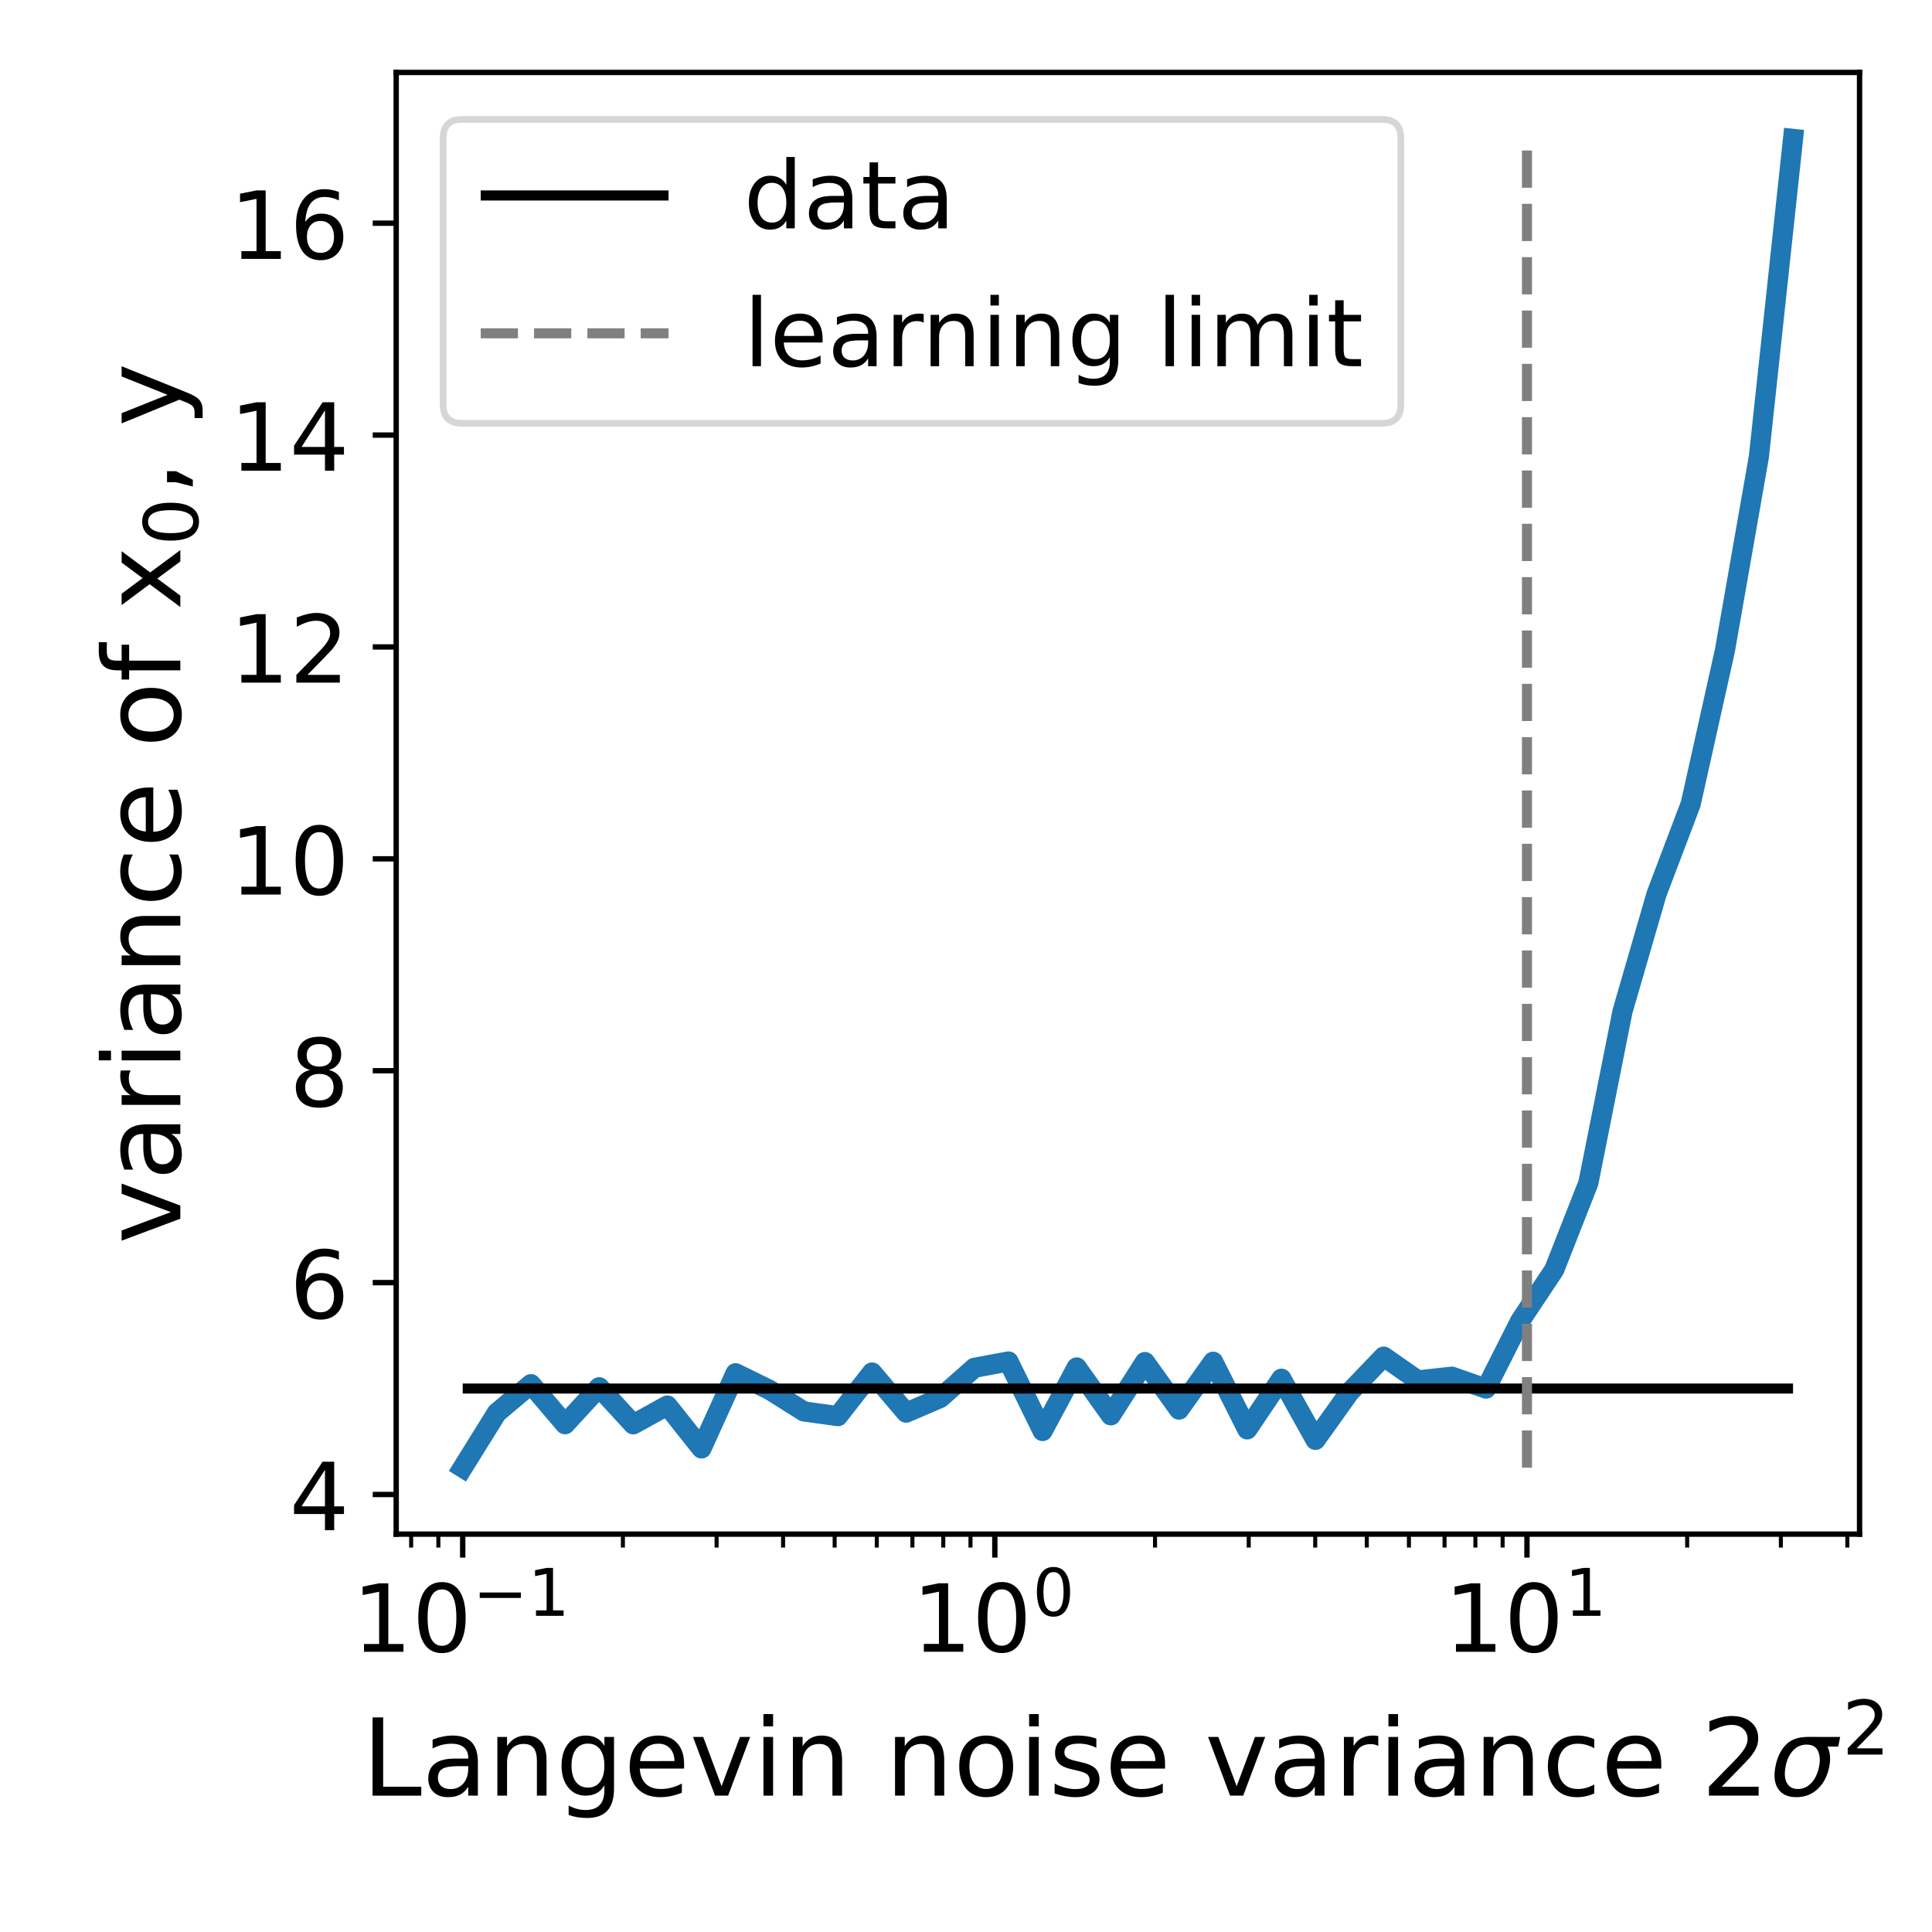
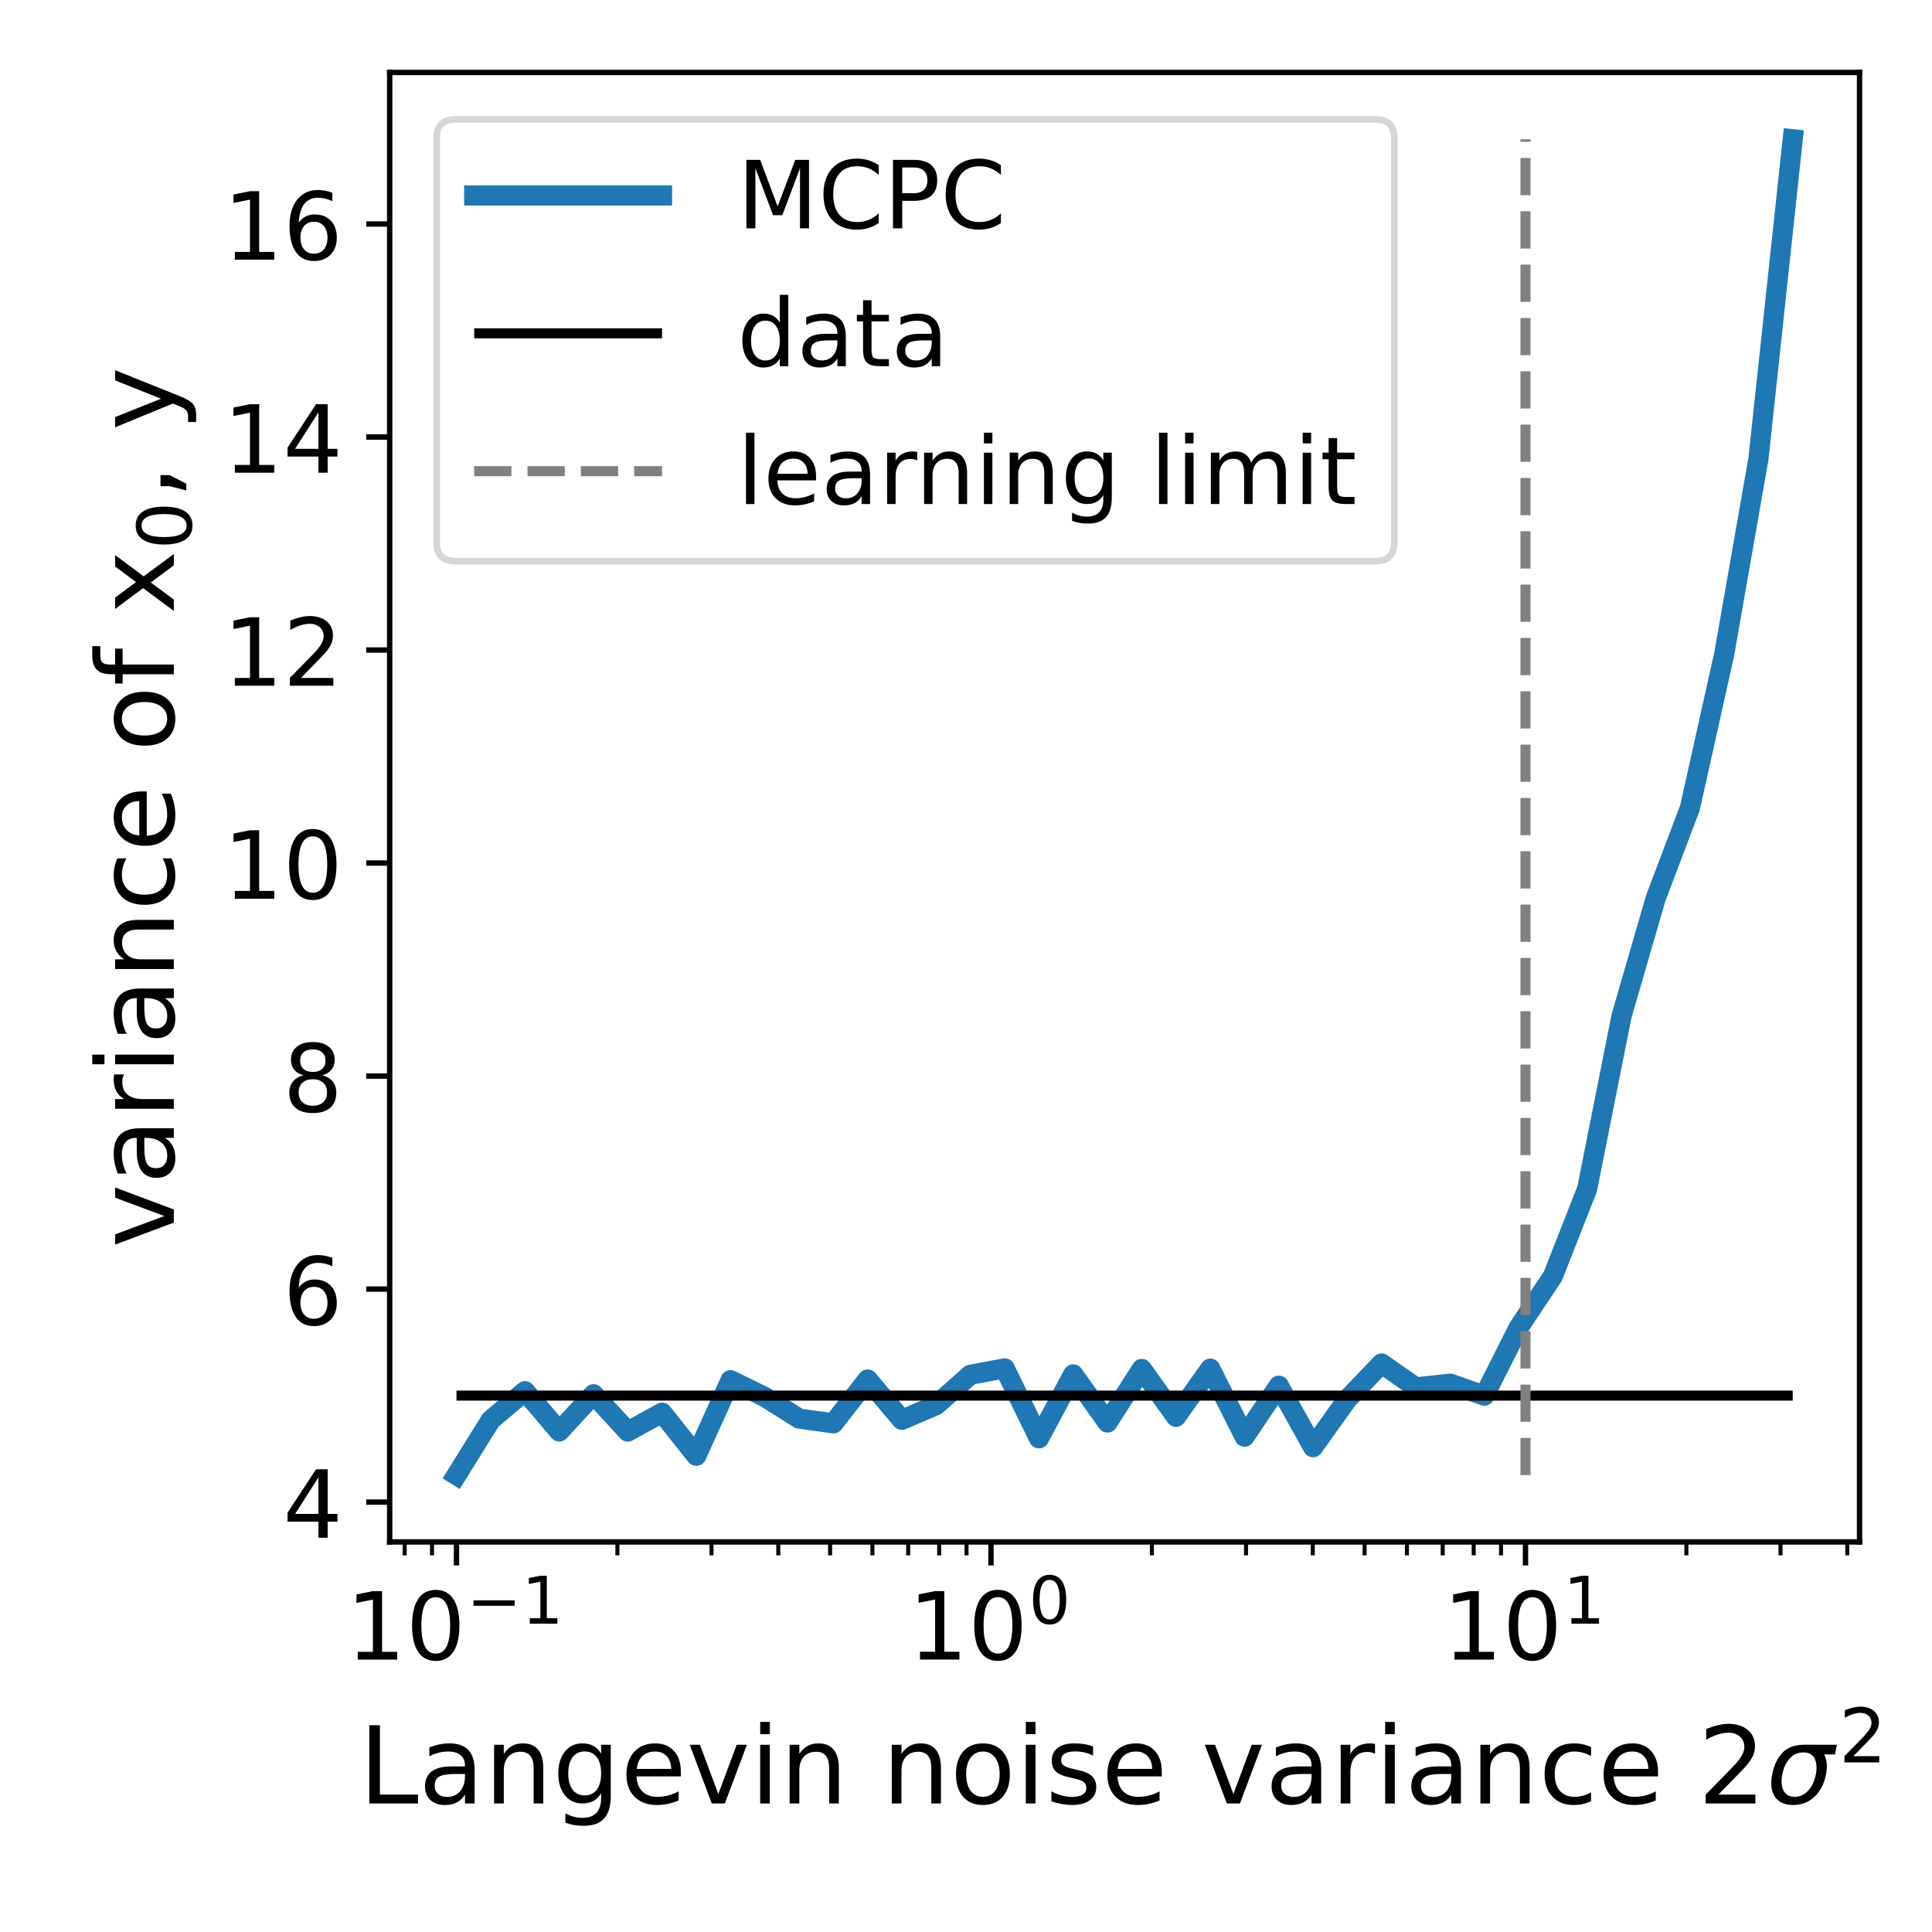
<svg xmlns="http://www.w3.org/2000/svg" xmlns:xlink="http://www.w3.org/1999/xlink" width="288pt" height="288pt" viewBox="0 0 288 288" version="1.1">
  <defs>
    <style type="text/css">*{stroke-linejoin: round; stroke-linecap: butt}</style>
  </defs>
  <g id="figure_1">
    <g id="patch_1">
      <path d="M 0 288  L 288 288  L 288 0  L 0 0  z " style="fill: #ffffff" />
    </g>
    <g id="axes_1">
      <g id="patch_2">
-         <path d="M 59.06 228.688  L 277.2 228.688  L 277.2 10.8  L 59.06 10.8  z " style="fill: #ffffff" />
+         <path d="M 58.088 229.854  L 277.2 229.854  L 277.2 10.8  L 58.088 10.8  z " style="fill: #ffffff" />
      </g>
      <g id="matplotlib.axis_1">
        <g id="xtick_1">
          <g id="line2d_1">
            <defs>
-               <path id="m7557451275" d="M 0 0  L 0 3.5  " style="stroke: #000000; stroke-width: 0.8" />
-             </defs>
-             <g>
-               <use xlink:href="#m7557451275" x="68.975" y="228.688" style="stroke: #000000; stroke-width: 0.8" />
+               <path id="mac7fc037c0" d="M 0 0  L 0 3.5  " style="stroke: #000000; stroke-width: 0.8" />
+             </defs>
+             <g>
+               <use xlink:href="#mac7fc037c0" x="68.048" y="229.854" style="stroke: #000000; stroke-width: 0.8" />
            </g>
          </g>
          <g id="text_1">
-             <g transform="translate(52.52546 246.3258) scale(0.14 -0.14)">
+             <g transform="translate(51.59764 247.4922)scale(0.14 -0.14)">
              <defs>
                <path id="DejaVuSans-31" d="M 794 531  L 1825 531  L 1825 4091  L 703 3866  L 703 4441  L 1819 4666  L 2450 4666  L 2450 531  L 3481 531  L 3481 0  L 794 0  L 794 531  z " transform="scale(0.015625)" />
                <path id="DejaVuSans-30" d="M 2034 4250  Q 1547 4250 1301 3770  Q 1056 3291 1056 2328  Q 1056 1369 1301 889  Q 1547 409 2034 409  Q 2525 409 2770 889  Q 3016 1369 3016 2328  Q 3016 3291 2770 3770  Q 2525 4250 2034 4250  z M 2034 4750  Q 2819 4750 3233 4129  Q 3647 3509 3647 2328  Q 3647 1150 3233 529  Q 2819 -91 2034 -91  Q 1250 -91 836 529  Q 422 1150 422 2328  Q 422 3509 836 4129  Q 1250 4750 2034 4750  z " transform="scale(0.015625)" />
                <path id="DejaVuSans-2212" d="M 678 2272  L 4684 2272  L 4684 1741  L 678 1741  L 678 2272  z " transform="scale(0.015625)" />
              </defs>
              <use xlink:href="#DejaVuSans-31" transform="translate(0 0.684375)" />
              <use xlink:href="#DejaVuSans-30" transform="translate(63.62305 0.684375)" />
-               <use xlink:href="#DejaVuSans-2212" transform="translate(128.2031 38.96563) scale(0.7)" />
-               <use xlink:href="#DejaVuSans-31" transform="translate(186.8555 38.96563) scale(0.7)" />
+               <use xlink:href="#DejaVuSans-2212" transform="translate(128.2031 38.96563)scale(0.7)" />
+               <use xlink:href="#DejaVuSans-31" transform="translate(186.8555 38.96563)scale(0.7)" />
            </g>
          </g>
        </g>
        <g id="xtick_2">
          <g id="line2d_2">
            <g>
-               <use xlink:href="#m7557451275" x="148.299" y="228.688" style="stroke: #000000; stroke-width: 0.8" />
+               <use xlink:href="#mac7fc037c0" x="147.725" y="229.854" style="stroke: #000000; stroke-width: 0.8" />
            </g>
          </g>
          <g id="text_2">
-             <g transform="translate(135.9791 246.3258) scale(0.14 -0.14)">
+             <g transform="translate(135.4047 247.4922)scale(0.14 -0.14)">
              <use xlink:href="#DejaVuSans-31" transform="translate(0 0.765625)" />
              <use xlink:href="#DejaVuSans-30" transform="translate(63.62305 0.765625)" />
-               <use xlink:href="#DejaVuSans-30" transform="translate(128.2031 39.04688) scale(0.7)" />
+               <use xlink:href="#DejaVuSans-30" transform="translate(128.2031 39.04688)scale(0.7)" />
            </g>
          </g>
        </g>
        <g id="xtick_3">
          <g id="line2d_3">
            <g>
-               <use xlink:href="#m7557451275" x="227.623" y="228.688" style="stroke: #000000; stroke-width: 0.8" />
+               <use xlink:href="#mac7fc037c0" x="227.402" y="229.854" style="stroke: #000000; stroke-width: 0.8" />
            </g>
          </g>
          <g id="text_3">
-             <g transform="translate(215.3027 246.3258) scale(0.14 -0.14)">
+             <g transform="translate(215.0818 247.4922)scale(0.14 -0.14)">
              <use xlink:href="#DejaVuSans-31" transform="translate(0 0.684375)" />
              <use xlink:href="#DejaVuSans-30" transform="translate(63.62305 0.684375)" />
-               <use xlink:href="#DejaVuSans-31" transform="translate(128.2031 38.96563) scale(0.7)" />
+               <use xlink:href="#DejaVuSans-31" transform="translate(128.2031 38.96563)scale(0.7)" />
            </g>
          </g>
        </g>
        <g id="xtick_4">
          <g id="line2d_4">
            <defs>
-               <path id="mb6e9765761" d="M 0 0  L 0 2  " style="stroke: #000000; stroke-width: 0.6" />
-             </defs>
-             <g>
-               <use xlink:href="#mb6e9765761" x="61.288" y="228.688" style="stroke: #000000; stroke-width: 0.6" />
+               <path id="m90ba666118" d="M 0 0  L 0 2  " style="stroke: #000000; stroke-width: 0.6" />
+             </defs>
+             <g>
+               <use xlink:href="#m90ba666118" x="60.326" y="229.854" style="stroke: #000000; stroke-width: 0.6" />
            </g>
          </g>
        </g>
        <g id="xtick_5">
          <g id="line2d_5">
            <g>
-               <use xlink:href="#mb6e9765761" x="65.346" y="228.688" style="stroke: #000000; stroke-width: 0.6" />
+               <use xlink:href="#m90ba666118" x="64.402" y="229.854" style="stroke: #000000; stroke-width: 0.6" />
            </g>
          </g>
        </g>
        <g id="xtick_6">
          <g id="line2d_6">
            <g>
-               <use xlink:href="#mb6e9765761" x="92.854" y="228.688" style="stroke: #000000; stroke-width: 0.6" />
+               <use xlink:href="#m90ba666118" x="92.033" y="229.854" style="stroke: #000000; stroke-width: 0.6" />
            </g>
          </g>
        </g>
        <g id="xtick_7">
          <g id="line2d_7">
            <g>
-               <use xlink:href="#mb6e9765761" x="106.822" y="228.688" style="stroke: #000000; stroke-width: 0.6" />
+               <use xlink:href="#m90ba666118" x="106.063" y="229.854" style="stroke: #000000; stroke-width: 0.6" />
            </g>
          </g>
        </g>
        <g id="xtick_8">
          <g id="line2d_8">
            <g>
-               <use xlink:href="#mb6e9765761" x="116.733" y="228.688" style="stroke: #000000; stroke-width: 0.6" />
+               <use xlink:href="#m90ba666118" x="116.018" y="229.854" style="stroke: #000000; stroke-width: 0.6" />
            </g>
          </g>
        </g>
        <g id="xtick_9">
          <g id="line2d_9">
            <g>
-               <use xlink:href="#mb6e9765761" x="124.42" y="228.688" style="stroke: #000000; stroke-width: 0.6" />
+               <use xlink:href="#m90ba666118" x="123.74" y="229.854" style="stroke: #000000; stroke-width: 0.6" />
            </g>
          </g>
        </g>
        <g id="xtick_10">
          <g id="line2d_10">
            <g>
-               <use xlink:href="#mb6e9765761" x="130.701" y="228.688" style="stroke: #000000; stroke-width: 0.6" />
+               <use xlink:href="#m90ba666118" x="130.048" y="229.854" style="stroke: #000000; stroke-width: 0.6" />
            </g>
          </g>
        </g>
        <g id="xtick_11">
          <g id="line2d_11">
            <g>
-               <use xlink:href="#mb6e9765761" x="136.012" y="228.688" style="stroke: #000000; stroke-width: 0.6" />
+               <use xlink:href="#m90ba666118" x="135.383" y="229.854" style="stroke: #000000; stroke-width: 0.6" />
            </g>
          </g>
        </g>
        <g id="xtick_12">
          <g id="line2d_12">
            <g>
-               <use xlink:href="#mb6e9765761" x="140.612" y="228.688" style="stroke: #000000; stroke-width: 0.6" />
+               <use xlink:href="#m90ba666118" x="140.003" y="229.854" style="stroke: #000000; stroke-width: 0.6" />
            </g>
          </g>
        </g>
        <g id="xtick_13">
          <g id="line2d_13">
            <g>
-               <use xlink:href="#mb6e9765761" x="144.669" y="228.688" style="stroke: #000000; stroke-width: 0.6" />
+               <use xlink:href="#m90ba666118" x="144.079" y="229.854" style="stroke: #000000; stroke-width: 0.6" />
            </g>
          </g>
        </g>
        <g id="xtick_14">
          <g id="line2d_14">
            <g>
-               <use xlink:href="#mb6e9765761" x="172.178" y="228.688" style="stroke: #000000; stroke-width: 0.6" />
+               <use xlink:href="#m90ba666118" x="171.71" y="229.854" style="stroke: #000000; stroke-width: 0.6" />
            </g>
          </g>
        </g>
        <g id="xtick_15">
          <g id="line2d_15">
            <g>
-               <use xlink:href="#mb6e9765761" x="186.146" y="228.688" style="stroke: #000000; stroke-width: 0.6" />
+               <use xlink:href="#m90ba666118" x="185.74" y="229.854" style="stroke: #000000; stroke-width: 0.6" />
            </g>
          </g>
        </g>
        <g id="xtick_16">
          <g id="line2d_16">
            <g>
-               <use xlink:href="#mb6e9765761" x="196.057" y="228.688" style="stroke: #000000; stroke-width: 0.6" />
+               <use xlink:href="#m90ba666118" x="195.695" y="229.854" style="stroke: #000000; stroke-width: 0.6" />
            </g>
          </g>
        </g>
        <g id="xtick_17">
          <g id="line2d_17">
            <g>
-               <use xlink:href="#mb6e9765761" x="203.744" y="228.688" style="stroke: #000000; stroke-width: 0.6" />
+               <use xlink:href="#m90ba666118" x="203.417" y="229.854" style="stroke: #000000; stroke-width: 0.6" />
            </g>
          </g>
        </g>
        <g id="xtick_18">
          <g id="line2d_18">
            <g>
-               <use xlink:href="#mb6e9765761" x="210.025" y="228.688" style="stroke: #000000; stroke-width: 0.6" />
+               <use xlink:href="#m90ba666118" x="209.726" y="229.854" style="stroke: #000000; stroke-width: 0.6" />
            </g>
          </g>
        </g>
        <g id="xtick_19">
          <g id="line2d_19">
            <g>
-               <use xlink:href="#mb6e9765761" x="215.335" y="228.688" style="stroke: #000000; stroke-width: 0.6" />
+               <use xlink:href="#m90ba666118" x="215.06" y="229.854" style="stroke: #000000; stroke-width: 0.6" />
            </g>
          </g>
        </g>
        <g id="xtick_20">
          <g id="line2d_20">
            <g>
-               <use xlink:href="#mb6e9765761" x="219.935" y="228.688" style="stroke: #000000; stroke-width: 0.6" />
+               <use xlink:href="#m90ba666118" x="219.68" y="229.854" style="stroke: #000000; stroke-width: 0.6" />
            </g>
          </g>
        </g>
        <g id="xtick_21">
          <g id="line2d_21">
            <g>
-               <use xlink:href="#mb6e9765761" x="223.993" y="228.688" style="stroke: #000000; stroke-width: 0.6" />
+               <use xlink:href="#m90ba666118" x="223.756" y="229.854" style="stroke: #000000; stroke-width: 0.6" />
            </g>
          </g>
        </g>
        <g id="xtick_22">
          <g id="line2d_22">
            <g>
-               <use xlink:href="#mb6e9765761" x="251.502" y="228.688" style="stroke: #000000; stroke-width: 0.6" />
+               <use xlink:href="#m90ba666118" x="251.387" y="229.854" style="stroke: #000000; stroke-width: 0.6" />
            </g>
          </g>
        </g>
        <g id="xtick_23">
          <g id="line2d_23">
            <g>
-               <use xlink:href="#mb6e9765761" x="265.47" y="228.688" style="stroke: #000000; stroke-width: 0.6" />
+               <use xlink:href="#m90ba666118" x="265.417" y="229.854" style="stroke: #000000; stroke-width: 0.6" />
            </g>
          </g>
        </g>
        <g id="xtick_24">
          <g id="line2d_24">
            <g>
-               <use xlink:href="#mb6e9765761" x="275.38" y="228.688" style="stroke: #000000; stroke-width: 0.6" />
+               <use xlink:href="#m90ba666118" x="275.372" y="229.854" style="stroke: #000000; stroke-width: 0.6" />
            </g>
          </g>
        </g>
        <g id="text_4">
-           <g transform="translate(53.97 267.7974) scale(0.16 -0.16)">
+           <g transform="translate(53.484 268.9638)scale(0.16 -0.16)">
            <defs>
              <path id="DejaVuSans-4c" d="M 628 4666  L 1259 4666  L 1259 531  L 3531 531  L 3531 0  L 628 0  L 628 4666  z " transform="scale(0.015625)" />
              <path id="DejaVuSans-61" d="M 2194 1759  Q 1497 1759 1228 1600  Q 959 1441 959 1056  Q 959 750 1161 570  Q 1363 391 1709 391  Q 2188 391 2477 730  Q 2766 1069 2766 1631  L 2766 1759  L 2194 1759  z M 3341 1997  L 3341 0  L 2766 0  L 2766 531  Q 2569 213 2275 61  Q 1981 -91 1556 -91  Q 1019 -91 701 211  Q 384 513 384 1019  Q 384 1609 779 1909  Q 1175 2209 1959 2209  L 2766 2209  L 2766 2266  Q 2766 2663 2505 2880  Q 2244 3097 1772 3097  Q 1472 3097 1187 3025  Q 903 2953 641 2809  L 641 3341  Q 956 3463 1253 3523  Q 1550 3584 1831 3584  Q 2591 3584 2966 3190  Q 3341 2797 3341 1997  z " transform="scale(0.015625)" />
              <path id="DejaVuSans-6e" d="M 3513 2113  L 3513 0  L 2938 0  L 2938 2094  Q 2938 2591 2744 2837  Q 2550 3084 2163 3084  Q 1697 3084 1428 2787  Q 1159 2491 1159 1978  L 1159 0  L 581 0  L 581 3500  L 1159 3500  L 1159 2956  Q 1366 3272 1645 3428  Q 1925 3584 2291 3584  Q 2894 3584 3203 3211  Q 3513 2838 3513 2113  z " transform="scale(0.015625)" />
              <path id="DejaVuSans-67" d="M 2906 1791  Q 2906 2416 2648 2759  Q 2391 3103 1925 3103  Q 1463 3103 1205 2759  Q 947 2416 947 1791  Q 947 1169 1205 825  Q 1463 481 1925 481  Q 2391 481 2648 825  Q 2906 1169 2906 1791  z M 3481 434  Q 3481 -459 3084 -895  Q 2688 -1331 1869 -1331  Q 1566 -1331 1297 -1286  Q 1028 -1241 775 -1147  L 775 -588  Q 1028 -725 1275 -790  Q 1522 -856 1778 -856  Q 2344 -856 2625 -561  Q 2906 -266 2906 331  L 2906 616  Q 2728 306 2450 153  Q 2172 0 1784 0  Q 1141 0 747 490  Q 353 981 353 1791  Q 353 2603 747 3093  Q 1141 3584 1784 3584  Q 2172 3584 2450 3431  Q 2728 3278 2906 2969  L 2906 3500  L 3481 3500  L 3481 434  z " transform="scale(0.015625)" />
              <path id="DejaVuSans-65" d="M 3597 1894  L 3597 1613  L 953 1613  Q 991 1019 1311 708  Q 1631 397 2203 397  Q 2534 397 2845 478  Q 3156 559 3463 722  L 3463 178  Q 3153 47 2828 -22  Q 2503 -91 2169 -91  Q 1331 -91 842 396  Q 353 884 353 1716  Q 353 2575 817 3079  Q 1281 3584 2069 3584  Q 2775 3584 3186 3129  Q 3597 2675 3597 1894  z M 3022 2063  Q 3016 2534 2758 2815  Q 2500 3097 2075 3097  Q 1594 3097 1305 2825  Q 1016 2553 972 2059  L 3022 2063  z " transform="scale(0.015625)" />
              <path id="DejaVuSans-76" d="M 191 3500  L 800 3500  L 1894 563  L 2988 3500  L 3597 3500  L 2284 0  L 1503 0  L 191 3500  z " transform="scale(0.015625)" />
              <path id="DejaVuSans-69" d="M 603 3500  L 1178 3500  L 1178 0  L 603 0  L 603 3500  z M 603 4863  L 1178 4863  L 1178 4134  L 603 4134  L 603 4863  z " transform="scale(0.015625)" />
              <path id="DejaVuSans-20" transform="scale(0.015625)" />
              <path id="DejaVuSans-6f" d="M 1959 3097  Q 1497 3097 1228 2736  Q 959 2375 959 1747  Q 959 1119 1226 758  Q 1494 397 1959 397  Q 2419 397 2687 759  Q 2956 1122 2956 1747  Q 2956 2369 2687 2733  Q 2419 3097 1959 3097  z M 1959 3584  Q 2709 3584 3137 3096  Q 3566 2609 3566 1747  Q 3566 888 3137 398  Q 2709 -91 1959 -91  Q 1206 -91 779 398  Q 353 888 353 1747  Q 353 2609 779 3096  Q 1206 3584 1959 3584  z " transform="scale(0.015625)" />
              <path id="DejaVuSans-73" d="M 2834 3397  L 2834 2853  Q 2591 2978 2328 3040  Q 2066 3103 1784 3103  Q 1356 3103 1142 2972  Q 928 2841 928 2578  Q 928 2378 1081 2264  Q 1234 2150 1697 2047  L 1894 2003  Q 2506 1872 2764 1633  Q 3022 1394 3022 966  Q 3022 478 2636 193  Q 2250 -91 1575 -91  Q 1294 -91 989 -36  Q 684 19 347 128  L 347 722  Q 666 556 975 473  Q 1284 391 1588 391  Q 1994 391 2212 530  Q 2431 669 2431 922  Q 2431 1156 2273 1281  Q 2116 1406 1581 1522  L 1381 1569  Q 847 1681 609 1914  Q 372 2147 372 2553  Q 372 3047 722 3315  Q 1072 3584 1716 3584  Q 2034 3584 2315 3537  Q 2597 3491 2834 3397  z " transform="scale(0.015625)" />
              <path id="DejaVuSans-72" d="M 2631 2963  Q 2534 3019 2420 3045  Q 2306 3072 2169 3072  Q 1681 3072 1420 2755  Q 1159 2438 1159 1844  L 1159 0  L 581 0  L 581 3500  L 1159 3500  L 1159 2956  Q 1341 3275 1631 3429  Q 1922 3584 2338 3584  Q 2397 3584 2469 3576  Q 2541 3569 2628 3553  L 2631 2963  z " transform="scale(0.015625)" />
              <path id="DejaVuSans-63" d="M 3122 3366  L 3122 2828  Q 2878 2963 2633 3030  Q 2388 3097 2138 3097  Q 1578 3097 1268 2742  Q 959 2388 959 1747  Q 959 1106 1268 751  Q 1578 397 2138 397  Q 2388 397 2633 464  Q 2878 531 3122 666  L 3122 134  Q 2881 22 2623 -34  Q 2366 -91 2075 -91  Q 1284 -91 818 406  Q 353 903 353 1747  Q 353 2603 823 3093  Q 1294 3584 2113 3584  Q 2378 3584 2631 3529  Q 2884 3475 3122 3366  z " transform="scale(0.015625)" />
              <path id="DejaVuSans-32" d="M 1228 531  L 3431 531  L 3431 0  L 469 0  L 469 531  Q 828 903 1448 1529  Q 2069 2156 2228 2338  Q 2531 2678 2651 2914  Q 2772 3150 2772 3378  Q 2772 3750 2511 3984  Q 2250 4219 1831 4219  Q 1534 4219 1204 4116  Q 875 4013 500 3803  L 500 4441  Q 881 4594 1212 4672  Q 1544 4750 1819 4750  Q 2544 4750 2975 4387  Q 3406 4025 3406 3419  Q 3406 3131 3298 2873  Q 3191 2616 2906 2266  Q 2828 2175 2409 1742  Q 1991 1309 1228 531  z " transform="scale(0.015625)" />
              <path id="DejaVuSans-Oblique-3c3" d="M 2219 3044  Q 1744 3044 1422 2700  Q 1081 2341 969 1747  Q 844 1119 1044 756  Q 1241 397 1706 397  Q 2166 397 2503 759  Q 2844 1122 2966 1747  Q 3075 2319 2881 2700  Q 2700 3044 2219 3044  z M 2309 3503  L 4219 3500  L 4106 2925  L 3463 2925  Q 3706 2438 3575 1747  Q 3406 888 2884 400  Q 2359 -91 1609 -91  Q 856 -91 525 400  Q 194 888 363 1747  Q 528 2609 1050 3097  Q 1484 3503 2309 3503  z " transform="scale(0.015625)" />
            </defs>
            <use xlink:href="#DejaVuSans-4c" transform="translate(0 0.765625)" />
            <use xlink:href="#DejaVuSans-61" transform="translate(55.71289 0.765625)" />
            <use xlink:href="#DejaVuSans-6e" transform="translate(116.9922 0.765625)" />
            <use xlink:href="#DejaVuSans-67" transform="translate(180.3711 0.765625)" />
            <use xlink:href="#DejaVuSans-65" transform="translate(243.8477 0.765625)" />
            <use xlink:href="#DejaVuSans-76" transform="translate(305.3711 0.765625)" />
            <use xlink:href="#DejaVuSans-69" transform="translate(364.5508 0.765625)" />
            <use xlink:href="#DejaVuSans-6e" transform="translate(392.334 0.765625)" />
            <use xlink:href="#DejaVuSans-20" transform="translate(455.7129 0.765625)" />
            <use xlink:href="#DejaVuSans-6e" transform="translate(487.5 0.765625)" />
            <use xlink:href="#DejaVuSans-6f" transform="translate(550.8789 0.765625)" />
            <use xlink:href="#DejaVuSans-69" transform="translate(612.0605 0.765625)" />
            <use xlink:href="#DejaVuSans-73" transform="translate(639.8438 0.765625)" />
            <use xlink:href="#DejaVuSans-65" transform="translate(691.9434 0.765625)" />
            <use xlink:href="#DejaVuSans-20" transform="translate(753.4668 0.765625)" />
            <use xlink:href="#DejaVuSans-76" transform="translate(785.2539 0.765625)" />
            <use xlink:href="#DejaVuSans-61" transform="translate(844.4336 0.765625)" />
            <use xlink:href="#DejaVuSans-72" transform="translate(905.7129 0.765625)" />
            <use xlink:href="#DejaVuSans-69" transform="translate(946.8262 0.765625)" />
            <use xlink:href="#DejaVuSans-61" transform="translate(974.6094 0.765625)" />
            <use xlink:href="#DejaVuSans-6e" transform="translate(1035.889 0.765625)" />
            <use xlink:href="#DejaVuSans-63" transform="translate(1099.268 0.765625)" />
            <use xlink:href="#DejaVuSans-65" transform="translate(1154.248 0.765625)" />
            <use xlink:href="#DejaVuSans-20" transform="translate(1215.771 0.765625)" />
            <use xlink:href="#DejaVuSans-32" transform="translate(1247.559 0.765625)" />
            <use xlink:href="#DejaVuSans-Oblique-3c3" transform="translate(1311.182 0.765625)" />
-             <use xlink:href="#DejaVuSans-32" transform="translate(1379.033 39.04688) scale(0.7)" />
+             <use xlink:href="#DejaVuSans-32" transform="translate(1379.033 39.04688)scale(0.7)" />
          </g>
        </g>
      </g>
      <g id="matplotlib.axis_2">
        <g id="ytick_1">
          <g id="line2d_25">
            <defs>
-               <path id="m48f2423493" d="M 0 0  L -3.5 0  " style="stroke: #000000; stroke-width: 0.8" />
-             </defs>
-             <g>
-               <use xlink:href="#m48f2423493" x="59.06" y="222.782" style="stroke: #000000; stroke-width: 0.8" />
+               <path id="me186d528f5" d="M 0 0  L -3.5 0  " style="stroke: #000000; stroke-width: 0.8" />
+             </defs>
+             <g>
+               <use xlink:href="#me186d528f5" x="58.088" y="223.916" style="stroke: #000000; stroke-width: 0.8" />
            </g>
          </g>
          <g id="text_5">
-             <g transform="translate(43.1525 228.1005) scale(0.14 -0.14)">
+             <g transform="translate(42.1805 229.2353)scale(0.14 -0.14)">
              <defs>
                <path id="DejaVuSans-34" d="M 2419 4116  L 825 1625  L 2419 1625  L 2419 4116  z M 2253 4666  L 3047 4666  L 3047 1625  L 3713 1625  L 3713 1100  L 3047 1100  L 3047 0  L 2419 0  L 2419 1100  L 313 1100  L 313 1709  L 2253 4666  z " transform="scale(0.015625)" />
              </defs>
              <use xlink:href="#DejaVuSans-34" />
            </g>
          </g>
        </g>
        <g id="ytick_2">
          <g id="line2d_26">
            <g>
-               <use xlink:href="#m48f2423493" x="59.06" y="191.197" style="stroke: #000000; stroke-width: 0.8" />
+               <use xlink:href="#me186d528f5" x="58.088" y="192.162" style="stroke: #000000; stroke-width: 0.8" />
            </g>
          </g>
          <g id="text_6">
-             <g transform="translate(43.1525 196.5155) scale(0.14 -0.14)">
+             <g transform="translate(42.1805 197.4812)scale(0.14 -0.14)">
              <defs>
                <path id="DejaVuSans-36" d="M 2113 2584  Q 1688 2584 1439 2293  Q 1191 2003 1191 1497  Q 1191 994 1439 701  Q 1688 409 2113 409  Q 2538 409 2786 701  Q 3034 994 3034 1497  Q 3034 2003 2786 2293  Q 2538 2584 2113 2584  z M 3366 4563  L 3366 3988  Q 3128 4100 2886 4159  Q 2644 4219 2406 4219  Q 1781 4219 1451 3797  Q 1122 3375 1075 2522  Q 1259 2794 1537 2939  Q 1816 3084 2150 3084  Q 2853 3084 3261 2657  Q 3669 2231 3669 1497  Q 3669 778 3244 343  Q 2819 -91 2113 -91  Q 1303 -91 875 529  Q 447 1150 447 2328  Q 447 3434 972 4092  Q 1497 4750 2381 4750  Q 2619 4750 2861 4703  Q 3103 4656 3366 4563  z " transform="scale(0.015625)" />
              </defs>
              <use xlink:href="#DejaVuSans-36" />
            </g>
          </g>
        </g>
        <g id="ytick_3">
          <g id="line2d_27">
            <g>
-               <use xlink:href="#m48f2423493" x="59.06" y="159.612" style="stroke: #000000; stroke-width: 0.8" />
+               <use xlink:href="#me186d528f5" x="58.088" y="160.408" style="stroke: #000000; stroke-width: 0.8" />
            </g>
          </g>
          <g id="text_7">
-             <g transform="translate(43.1525 164.9304) scale(0.14 -0.14)">
+             <g transform="translate(42.1805 165.727)scale(0.14 -0.14)">
              <defs>
                <path id="DejaVuSans-38" d="M 2034 2216  Q 1584 2216 1326 1975  Q 1069 1734 1069 1313  Q 1069 891 1326 650  Q 1584 409 2034 409  Q 2484 409 2743 651  Q 3003 894 3003 1313  Q 3003 1734 2745 1975  Q 2488 2216 2034 2216  z M 1403 2484  Q 997 2584 770 2862  Q 544 3141 544 3541  Q 544 4100 942 4425  Q 1341 4750 2034 4750  Q 2731 4750 3128 4425  Q 3525 4100 3525 3541  Q 3525 3141 3298 2862  Q 3072 2584 2669 2484  Q 3125 2378 3379 2068  Q 3634 1759 3634 1313  Q 3634 634 3220 271  Q 2806 -91 2034 -91  Q 1263 -91 848 271  Q 434 634 434 1313  Q 434 1759 690 2068  Q 947 2378 1403 2484  z M 1172 3481  Q 1172 3119 1398 2916  Q 1625 2713 2034 2713  Q 2441 2713 2670 2916  Q 2900 3119 2900 3481  Q 2900 3844 2670 4047  Q 2441 4250 2034 4250  Q 1625 4250 1398 4047  Q 1172 3844 1172 3481  z " transform="scale(0.015625)" />
              </defs>
              <use xlink:href="#DejaVuSans-38" />
            </g>
          </g>
        </g>
        <g id="ytick_4">
          <g id="line2d_28">
            <g>
-               <use xlink:href="#m48f2423493" x="59.06" y="128.026" style="stroke: #000000; stroke-width: 0.8" />
+               <use xlink:href="#me186d528f5" x="58.088" y="128.654" style="stroke: #000000; stroke-width: 0.8" />
            </g>
          </g>
          <g id="text_8">
-             <g transform="translate(34.245 133.3454) scale(0.14 -0.14)">
+             <g transform="translate(33.273 133.9729)scale(0.14 -0.14)">
              <use xlink:href="#DejaVuSans-31" />
              <use xlink:href="#DejaVuSans-30" x="63.623" />
            </g>
          </g>
        </g>
        <g id="ytick_5">
          <g id="line2d_29">
            <g>
-               <use xlink:href="#m48f2423493" x="59.06" y="96.441" style="stroke: #000000; stroke-width: 0.8" />
+               <use xlink:href="#me186d528f5" x="58.088" y="96.9" style="stroke: #000000; stroke-width: 0.8" />
            </g>
          </g>
          <g id="text_9">
-             <g transform="translate(34.245 101.7604) scale(0.14 -0.14)">
+             <g transform="translate(33.273 102.2188)scale(0.14 -0.14)">
              <use xlink:href="#DejaVuSans-31" />
              <use xlink:href="#DejaVuSans-32" x="63.623" />
            </g>
          </g>
        </g>
        <g id="ytick_6">
          <g id="line2d_30">
            <g>
-               <use xlink:href="#m48f2423493" x="59.06" y="64.856" style="stroke: #000000; stroke-width: 0.8" />
+               <use xlink:href="#me186d528f5" x="58.088" y="65.146" style="stroke: #000000; stroke-width: 0.8" />
            </g>
          </g>
          <g id="text_10">
-             <g transform="translate(34.245 70.17532) scale(0.14 -0.14)">
+             <g transform="translate(33.273 70.46467)scale(0.14 -0.14)">
              <use xlink:href="#DejaVuSans-31" />
              <use xlink:href="#DejaVuSans-34" x="63.623" />
            </g>
          </g>
        </g>
        <g id="ytick_7">
          <g id="line2d_31">
            <g>
-               <use xlink:href="#m48f2423493" x="59.06" y="33.271" style="stroke: #000000; stroke-width: 0.8" />
+               <use xlink:href="#me186d528f5" x="58.088" y="33.392" style="stroke: #000000; stroke-width: 0.8" />
            </g>
          </g>
          <g id="text_11">
-             <g transform="translate(34.245 38.59028) scale(0.14 -0.14)">
+             <g transform="translate(33.273 38.71055)scale(0.14 -0.14)">
              <use xlink:href="#DejaVuSans-31" />
              <use xlink:href="#DejaVuSans-36" x="63.623" />
            </g>
          </g>
        </g>
        <g id="text_12">
-           <g transform="translate(26.885 185.424) rotate(-90) scale(0.16 -0.16)">
+           <g transform="translate(25.913 186.0072)rotate(-90)scale(0.16 -0.16)">
            <defs>
              <path id="DejaVuSans-66" d="M 2375 4863  L 2375 4384  L 1825 4384  Q 1516 4384 1395 4259  Q 1275 4134 1275 3809  L 1275 3500  L 2222 3500  L 2222 3053  L 1275 3053  L 1275 0  L 697 0  L 697 3053  L 147 3053  L 147 3500  L 697 3500  L 697 3744  Q 697 4328 969 4595  Q 1241 4863 1831 4863  L 2375 4863  z " transform="scale(0.015625)" />
              <path id="DejaVuSans-78" d="M 3513 3500  L 2247 1797  L 3578 0  L 2900 0  L 1881 1375  L 863 0  L 184 0  L 1544 1831  L 300 3500  L 978 3500  L 1906 2253  L 2834 3500  L 3513 3500  z " transform="scale(0.015625)" />
              <path id="DejaVuSans-2c" d="M 750 794  L 1409 794  L 1409 256  L 897 -744  L 494 -744  L 750 256  L 750 794  z " transform="scale(0.015625)" />
              <path id="DejaVuSans-79" d="M 2059 -325  Q 1816 -950 1584 -1140  Q 1353 -1331 966 -1331  L 506 -1331  L 506 -850  L 844 -850  Q 1081 -850 1212 -737  Q 1344 -625 1503 -206  L 1606 56  L 191 3500  L 800 3500  L 1894 763  L 2988 3500  L 3597 3500  L 2059 -325  z " transform="scale(0.015625)" />
            </defs>
            <use xlink:href="#DejaVuSans-76" transform="translate(0 0.015625)" />
            <use xlink:href="#DejaVuSans-61" transform="translate(59.17969 0.015625)" />
            <use xlink:href="#DejaVuSans-72" transform="translate(120.459 0.015625)" />
            <use xlink:href="#DejaVuSans-69" transform="translate(161.5723 0.015625)" />
            <use xlink:href="#DejaVuSans-61" transform="translate(189.3555 0.015625)" />
            <use xlink:href="#DejaVuSans-6e" transform="translate(250.6348 0.015625)" />
            <use xlink:href="#DejaVuSans-63" transform="translate(314.0137 0.015625)" />
            <use xlink:href="#DejaVuSans-65" transform="translate(368.9941 0.015625)" />
            <use xlink:href="#DejaVuSans-20" transform="translate(430.5176 0.015625)" />
            <use xlink:href="#DejaVuSans-6f" transform="translate(462.3047 0.015625)" />
            <use xlink:href="#DejaVuSans-66" transform="translate(523.4863 0.015625)" />
            <use xlink:href="#DejaVuSans-20" transform="translate(558.6914 0.015625)" />
            <use xlink:href="#DejaVuSans-78" transform="translate(590.4785 0.015625)" />
-             <use xlink:href="#DejaVuSans-30" transform="translate(650.6152 -16.39062) scale(0.7)" />
+             <use xlink:href="#DejaVuSans-30" transform="translate(650.6152 -16.39062)scale(0.7)" />
            <use xlink:href="#DejaVuSans-2c" transform="translate(697.8857 0.015625)" />
            <use xlink:href="#DejaVuSans-20" transform="translate(729.6729 0.015625)" />
            <use xlink:href="#DejaVuSans-79" transform="translate(761.46 0.015625)" />
          </g>
        </g>
      </g>
      <g id="line2d_32">
-         <path d="M 68.975 218.784  L 74.06 210.609  L 79.145 206.333  L 84.23 212.308  L 89.315 206.788  L 94.4 212.323  L 99.485 209.518  L 104.569 215.916  L 109.654 204.705  L 114.739 207.196  L 119.824 210.399  L 124.909 211.103  L 129.994 204.599  L 135.078 210.582  L 140.163 208.397  L 145.248 203.898  L 150.333 202.951  L 155.418 213.321  L 160.503 203.841  L 165.588 210.984  L 170.672 203.038  L 175.757 210.131  L 180.842 202.99  L 185.927 213.078  L 191.012 205.521  L 196.097 214.641  L 201.182 207.524  L 206.266 202.226  L 211.351 205.773  L 216.436 205.218  L 221.521 206.998  L 226.606 196.913  L 231.691 189.269  L 236.775 176.341  L 241.86 150.78  L 246.945 133.251  L 252.03 119.841  L 257.115 97.041  L 262.2 68.044  L 267.285 20.704  " clip-path="url(#pccf27dc085)" style="fill: none; stroke: #1f77b4; stroke-width: 3; stroke-linecap: square" />
+         <path d="M 68.048 219.897  L 73.155 211.679  L 78.263 207.379  L 83.37 213.387  L 88.478 207.837  L 93.585 213.402  L 98.693 210.582  L 103.8 217.014  L 108.908 205.743  L 114.015 208.248  L 119.123 211.468  L 124.23 212.176  L 129.338 205.637  L 134.445 211.652  L 139.553 209.455  L 144.66 204.932  L 149.768 203.98  L 154.875 214.405  L 159.983 204.875  L 165.09 212.055  L 170.198 204.067  L 175.305 211.198  L 180.413 204.019  L 185.52 214.161  L 190.628 206.563  L 195.735 215.732  L 200.843 208.578  L 205.95 203.251  L 211.058 206.817  L 216.165 206.258  L 221.273 208.048  L 226.38 197.909  L 231.488 190.225  L 236.595 177.227  L 241.703 151.529  L 246.81 133.906  L 251.918 120.425  L 257.025 97.503  L 262.133 68.351  L 267.24 20.757  " clip-path="url(#pac29308d1b)" style="fill: none; stroke: #1f77b4; stroke-width: 3; stroke-linecap: square" />
      </g>
      <g id="LineCollection_1">
-         <path d="M 68.975 206.989  L 267.285 206.989  " clip-path="url(#pccf27dc085)" style="fill: none; stroke: #000000; stroke-width: 1.5" />
+         <path d="M 68.048 208.039  L 267.24 208.039  " clip-path="url(#pac29308d1b)" style="fill: none; stroke: #000000; stroke-width: 1.5" />
      </g>
      <g id="LineCollection_2">
-         <path d="M 227.623 218.784  L 227.623 20.704  " clip-path="url(#pccf27dc085)" style="fill: none; stroke-dasharray: 5.55,2.4; stroke-dashoffset: 0; stroke: #808080; stroke-width: 1.5" />
+         <path d="M 227.402 219.897  L 227.402 20.757  " clip-path="url(#pac29308d1b)" style="fill: none; stroke-dasharray: 5.55,2.4; stroke-dashoffset: 0; stroke: #808080; stroke-width: 1.5" />
      </g>
      <g id="patch_3">
-         <path d="M 59.06 228.688  L 59.06 10.8  " style="fill: none; stroke: #000000; stroke-width: 0.8; stroke-linejoin: miter; stroke-linecap: square" />
+         <path d="M 58.088 229.854  L 58.088 10.8  " style="fill: none; stroke: #000000; stroke-width: 0.8; stroke-linejoin: miter; stroke-linecap: square" />
      </g>
      <g id="patch_4">
-         <path d="M 277.2 228.688  L 277.2 10.8  " style="fill: none; stroke: #000000; stroke-width: 0.8; stroke-linejoin: miter; stroke-linecap: square" />
+         <path d="M 277.2 229.854  L 277.2 10.8  " style="fill: none; stroke: #000000; stroke-width: 0.8; stroke-linejoin: miter; stroke-linecap: square" />
      </g>
      <g id="patch_5">
-         <path d="M 59.06 228.688  L 277.2 228.688  " style="fill: none; stroke: #000000; stroke-width: 0.8; stroke-linejoin: miter; stroke-linecap: square" />
+         <path d="M 58.088 229.854  L 277.2 229.854  " style="fill: none; stroke: #000000; stroke-width: 0.8; stroke-linejoin: miter; stroke-linecap: square" />
      </g>
      <g id="patch_6">
-         <path d="M 59.06 10.8  L 277.2 10.8  " style="fill: none; stroke: #000000; stroke-width: 0.8; stroke-linejoin: miter; stroke-linecap: square" />
+         <path d="M 58.088 10.8  L 277.2 10.8  " style="fill: none; stroke: #000000; stroke-width: 0.8; stroke-linejoin: miter; stroke-linecap: square" />
      </g>
      <g id="legend_1">
        <g id="patch_7">
-           <path d="M 68.86 63.099  L 206.018 63.099  Q 208.818 63.099 208.818 60.299  L 208.818 20.6  Q 208.818 17.8 206.018 17.8  L 68.86 17.8  Q 66.06 17.8 66.06 20.6  L 66.06 60.299  Q 66.06 63.099 68.86 63.099  z " style="fill: #ffffff; opacity: 0.8; stroke: #cccccc; stroke-linejoin: miter" />
+           <path d="M 67.888 83.648  L 205.046 83.648  Q 207.846 83.648 207.846 80.848  L 207.846 20.6  Q 207.846 17.8 205.046 17.8  L 67.888 17.8  Q 65.088 17.8 65.088 20.6  L 65.088 80.848  Q 65.088 83.648 67.888 83.648  z " style="fill: #ffffff; opacity: 0.8; stroke: #cccccc; stroke-linejoin: miter" />
        </g>
        <g id="line2d_33">
-           <path d="M 71.66 29.138  L 99.66 29.138  " style="fill: none; stroke: #000000; stroke-width: 1.5" />
+           <path d="M 70.688 29.138  L 84.688 29.138  L 98.688 29.138  " style="fill: none; stroke: #1f77b4; stroke-width: 3; stroke-linecap: square" />
        </g>
        <g id="text_13">
-           <g transform="translate(110.86 34.03781) scale(0.14 -0.14)">
+           <g transform="translate(109.888 34.03781)scale(0.14 -0.14)">
+             <defs>
+               <path id="DejaVuSans-4d" d="M 628 4666  L 1569 4666  L 2759 1491  L 3956 4666  L 4897 4666  L 4897 0  L 4281 0  L 4281 4097  L 3078 897  L 2444 897  L 1241 4097  L 1241 0  L 628 0  L 628 4666  z " transform="scale(0.015625)" />
+               <path id="DejaVuSans-43" d="M 4122 4306  L 4122 3641  Q 3803 3938 3442 4084  Q 3081 4231 2675 4231  Q 1875 4231 1450 3742  Q 1025 3253 1025 2328  Q 1025 1406 1450 917  Q 1875 428 2675 428  Q 3081 428 3442 575  Q 3803 722 4122 1019  L 4122 359  Q 3791 134 3420 21  Q 3050 -91 2638 -91  Q 1578 -91 968 557  Q 359 1206 359 2328  Q 359 3453 968 4101  Q 1578 4750 2638 4750  Q 3056 4750 3426 4639  Q 3797 4528 4122 4306  z " transform="scale(0.015625)" />
+               <path id="DejaVuSans-50" d="M 1259 4147  L 1259 2394  L 2053 2394  Q 2494 2394 2734 2622  Q 2975 2850 2975 3272  Q 2975 3691 2734 3919  Q 2494 4147 2053 4147  L 1259 4147  z M 628 4666  L 2053 4666  Q 2838 4666 3239 4311  Q 3641 3956 3641 3272  Q 3641 2581 3239 2228  Q 2838 1875 2053 1875  L 1259 1875  L 1259 0  L 628 0  L 628 4666  z " transform="scale(0.015625)" />
+             </defs>
+             <use xlink:href="#DejaVuSans-4d" />
+             <use xlink:href="#DejaVuSans-43" x="86.279" />
+             <use xlink:href="#DejaVuSans-50" x="156.104" />
+             <use xlink:href="#DejaVuSans-43" x="216.406" />
+           </g>
+         </g>
+         <g id="line2d_34">
+           <path d="M 70.688 49.687  L 98.688 49.687  " style="fill: none; stroke: #000000; stroke-width: 1.5" />
+         </g>
+         <g id="text_14">
+           <g transform="translate(109.888 54.58719)scale(0.14 -0.14)">
            <defs>
              <path id="DejaVuSans-64" d="M 2906 2969  L 2906 4863  L 3481 4863  L 3481 0  L 2906 0  L 2906 525  Q 2725 213 2448 61  Q 2172 -91 1784 -91  Q 1150 -91 751 415  Q 353 922 353 1747  Q 353 2572 751 3078  Q 1150 3584 1784 3584  Q 2172 3584 2448 3432  Q 2725 3281 2906 2969  z M 947 1747  Q 947 1113 1208 752  Q 1469 391 1925 391  Q 2381 391 2643 752  Q 2906 1113 2906 1747  Q 2906 2381 2643 2742  Q 2381 3103 1925 3103  Q 1469 3103 1208 2742  Q 947 2381 947 1747  z " transform="scale(0.015625)" />
              <path id="DejaVuSans-74" d="M 1172 4494  L 1172 3500  L 2356 3500  L 2356 3053  L 1172 3053  L 1172 1153  Q 1172 725 1289 603  Q 1406 481 1766 481  L 2356 481  L 2356 0  L 1766 0  Q 1100 0 847 248  Q 594 497 594 1153  L 594 3053  L 172 3053  L 172 3500  L 594 3500  L 594 4494  L 1172 4494  z " transform="scale(0.015625)" />
            </defs>
            <use xlink:href="#DejaVuSans-64" />
            <use xlink:href="#DejaVuSans-61" x="63.477" />
            <use xlink:href="#DejaVuSans-74" x="124.756" />
            <use xlink:href="#DejaVuSans-61" x="163.965" />
          </g>
        </g>
-         <g id="line2d_34">
-           <path d="M 71.66 49.687  L 99.66 49.687  " style="fill: none; stroke-dasharray: 5.55,2.4; stroke-dashoffset: 0; stroke: #808080; stroke-width: 1.5" />
-         </g>
-         <g id="text_14">
-           <g transform="translate(110.86 54.58719) scale(0.14 -0.14)">
+         <g id="line2d_35">
+           <path d="M 70.688 70.237  L 98.688 70.237  " style="fill: none; stroke-dasharray: 5.55,2.4; stroke-dashoffset: 0; stroke: #808080; stroke-width: 1.5" />
+         </g>
+         <g id="text_15">
+           <g transform="translate(109.888 75.13656)scale(0.14 -0.14)">
            <defs>
              <path id="DejaVuSans-6c" d="M 603 4863  L 1178 4863  L 1178 0  L 603 0  L 603 4863  z " transform="scale(0.015625)" />
              <path id="DejaVuSans-6d" d="M 3328 2828  Q 3544 3216 3844 3400  Q 4144 3584 4550 3584  Q 5097 3584 5394 3201  Q 5691 2819 5691 2113  L 5691 0  L 5113 0  L 5113 2094  Q 5113 2597 4934 2840  Q 4756 3084 4391 3084  Q 3944 3084 3684 2787  Q 3425 2491 3425 1978  L 3425 0  L 2847 0  L 2847 2094  Q 2847 2600 2669 2842  Q 2491 3084 2119 3084  Q 1678 3084 1418 2786  Q 1159 2488 1159 1978  L 1159 0  L 581 0  L 581 3500  L 1159 3500  L 1159 2956  Q 1356 3278 1631 3431  Q 1906 3584 2284 3584  Q 2666 3584 2933 3390  Q 3200 3197 3328 2828  z " transform="scale(0.015625)" />
            </defs>
            <use xlink:href="#DejaVuSans-6c" />
            <use xlink:href="#DejaVuSans-65" x="27.783" />
            <use xlink:href="#DejaVuSans-61" x="89.307" />
            <use xlink:href="#DejaVuSans-72" x="150.586" />
            <use xlink:href="#DejaVuSans-6e" x="189.949" />
            <use xlink:href="#DejaVuSans-69" x="253.328" />
            <use xlink:href="#DejaVuSans-6e" x="281.111" />
            <use xlink:href="#DejaVuSans-67" x="344.49" />
            <use xlink:href="#DejaVuSans-20" x="407.967" />
            <use xlink:href="#DejaVuSans-6c" x="439.754" />
            <use xlink:href="#DejaVuSans-69" x="467.537" />
            <use xlink:href="#DejaVuSans-6d" x="495.32" />
            <use xlink:href="#DejaVuSans-69" x="592.732" />
            <use xlink:href="#DejaVuSans-74" x="620.516" />
          </g>
        </g>
      </g>
    </g>
  </g>
  <defs>
-     <clipPath id="pccf27dc085">
-       <rect x="59.06" y="10.8" width="218.14" height="217.888" />
+     <clipPath id="pac29308d1b">
+       <rect x="58.088" y="10.8" width="219.112" height="219.054" />
    </clipPath>
  </defs>
</svg>
